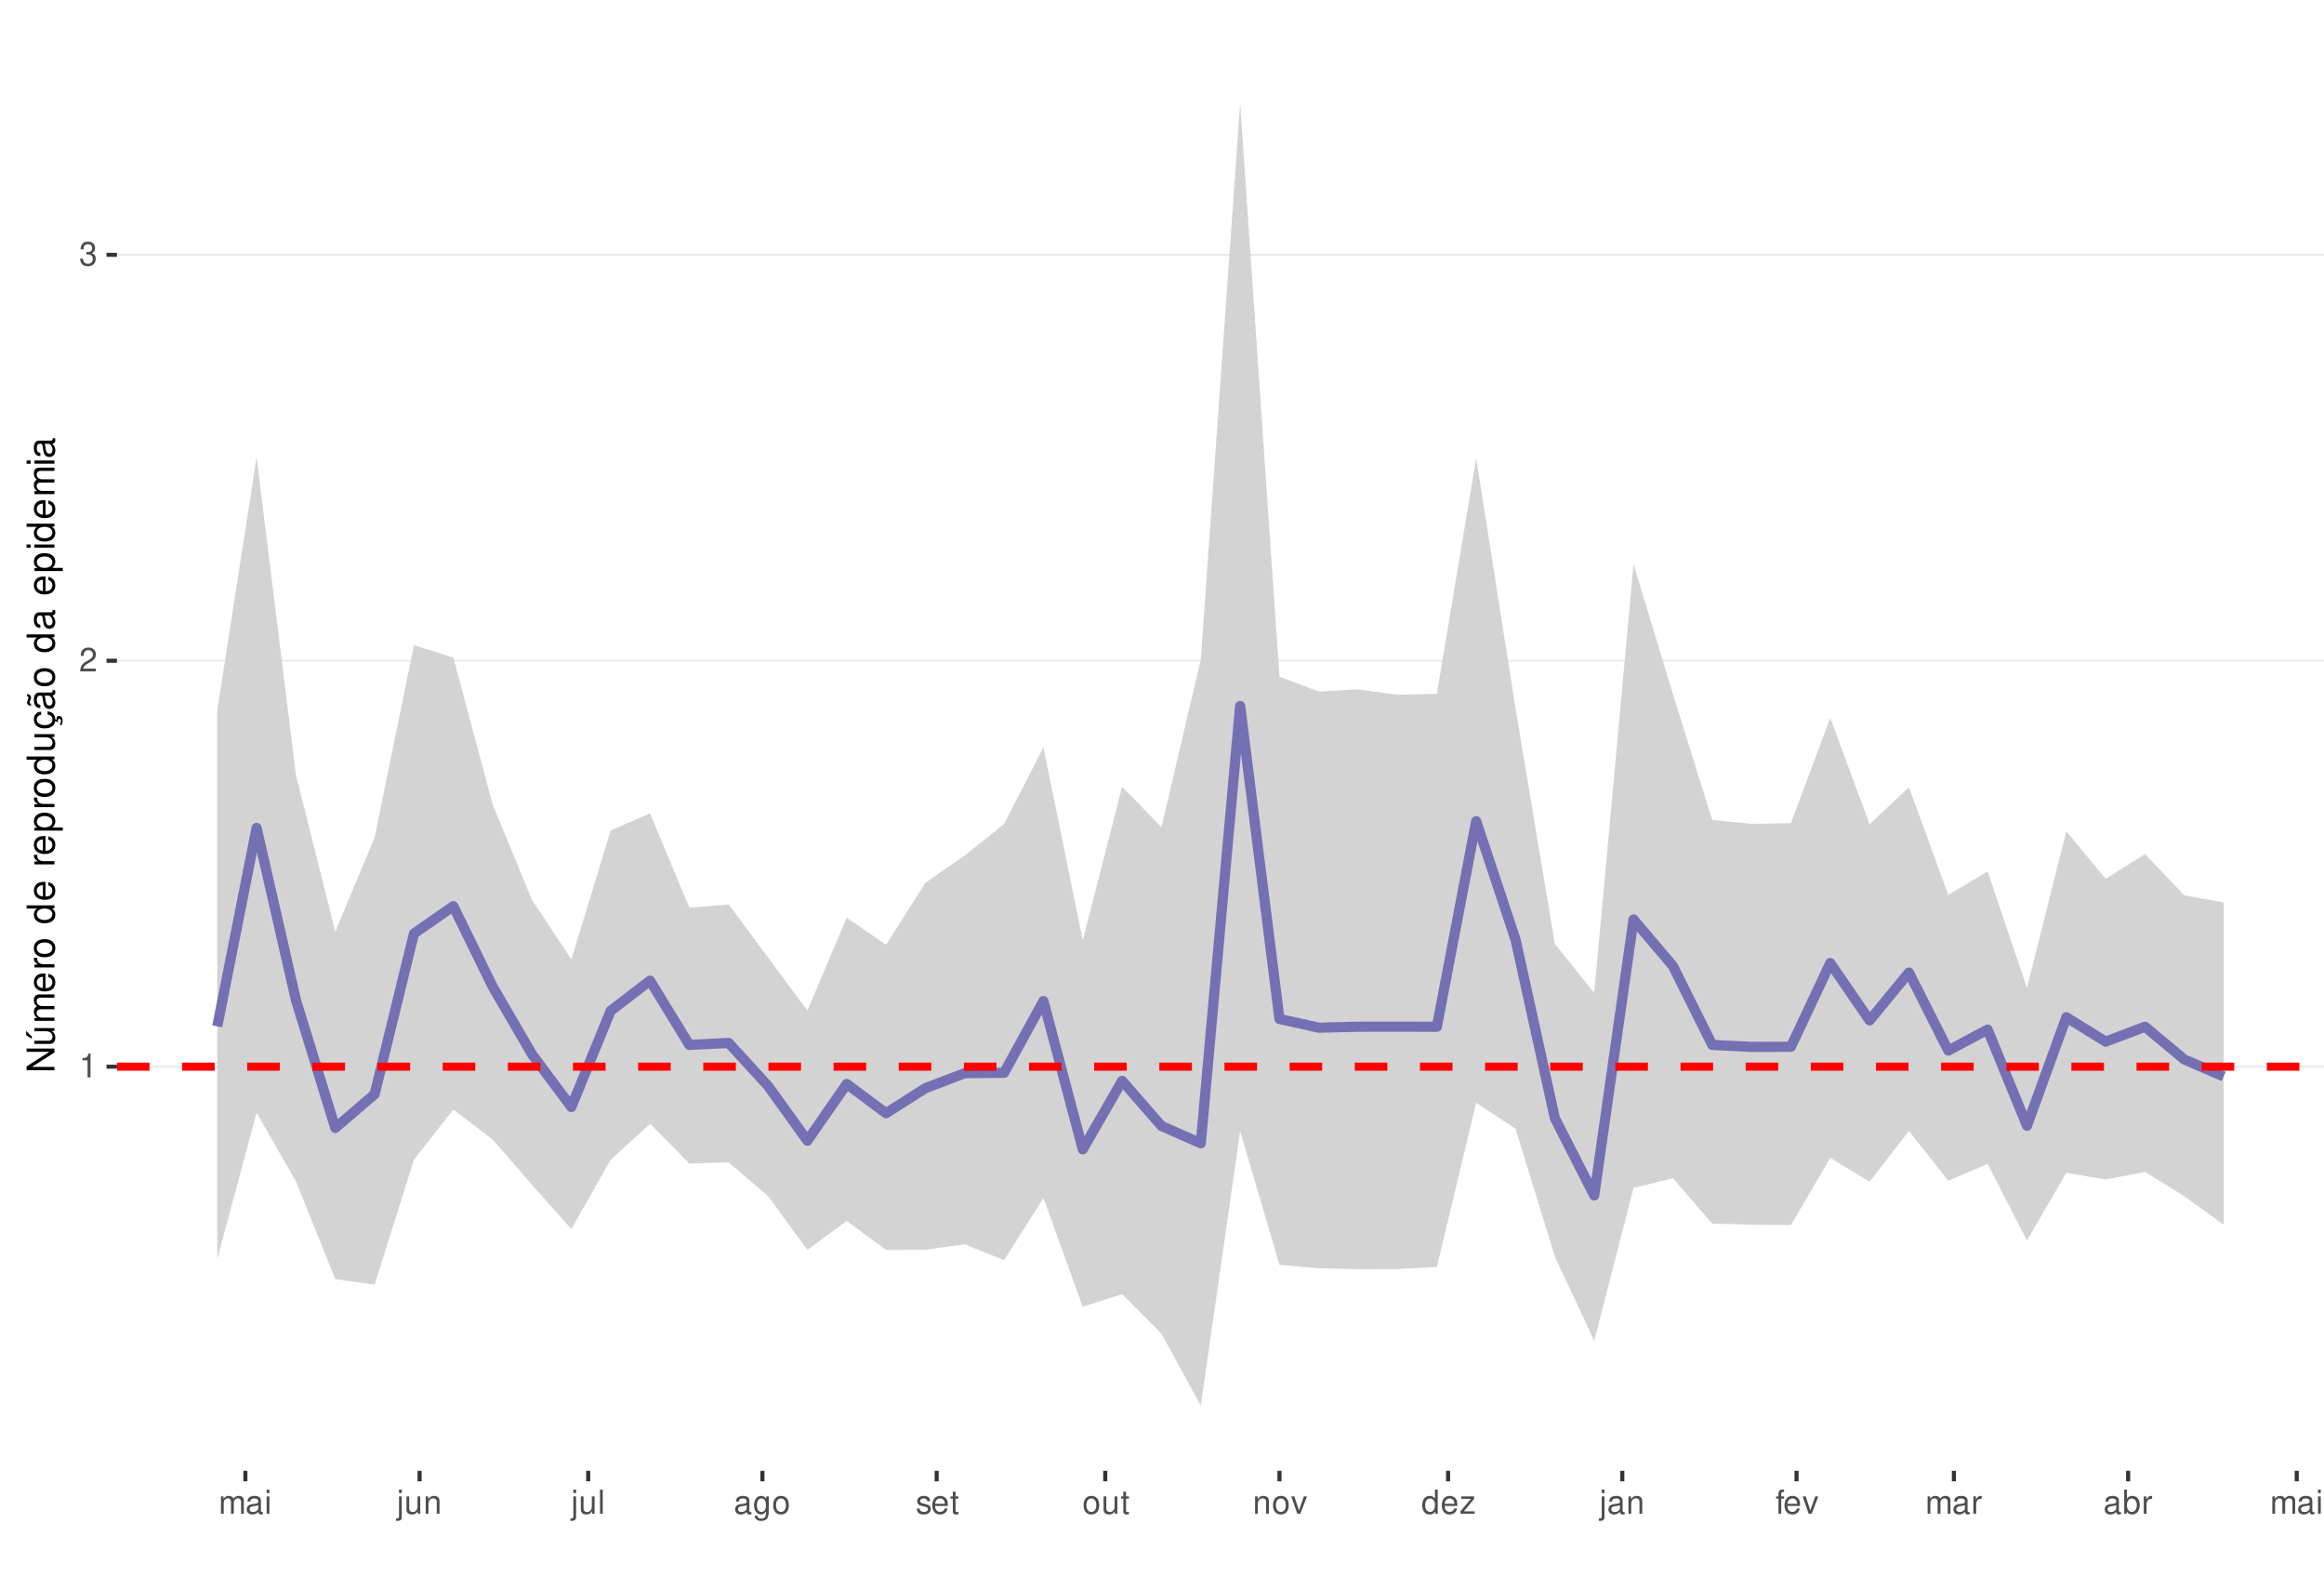
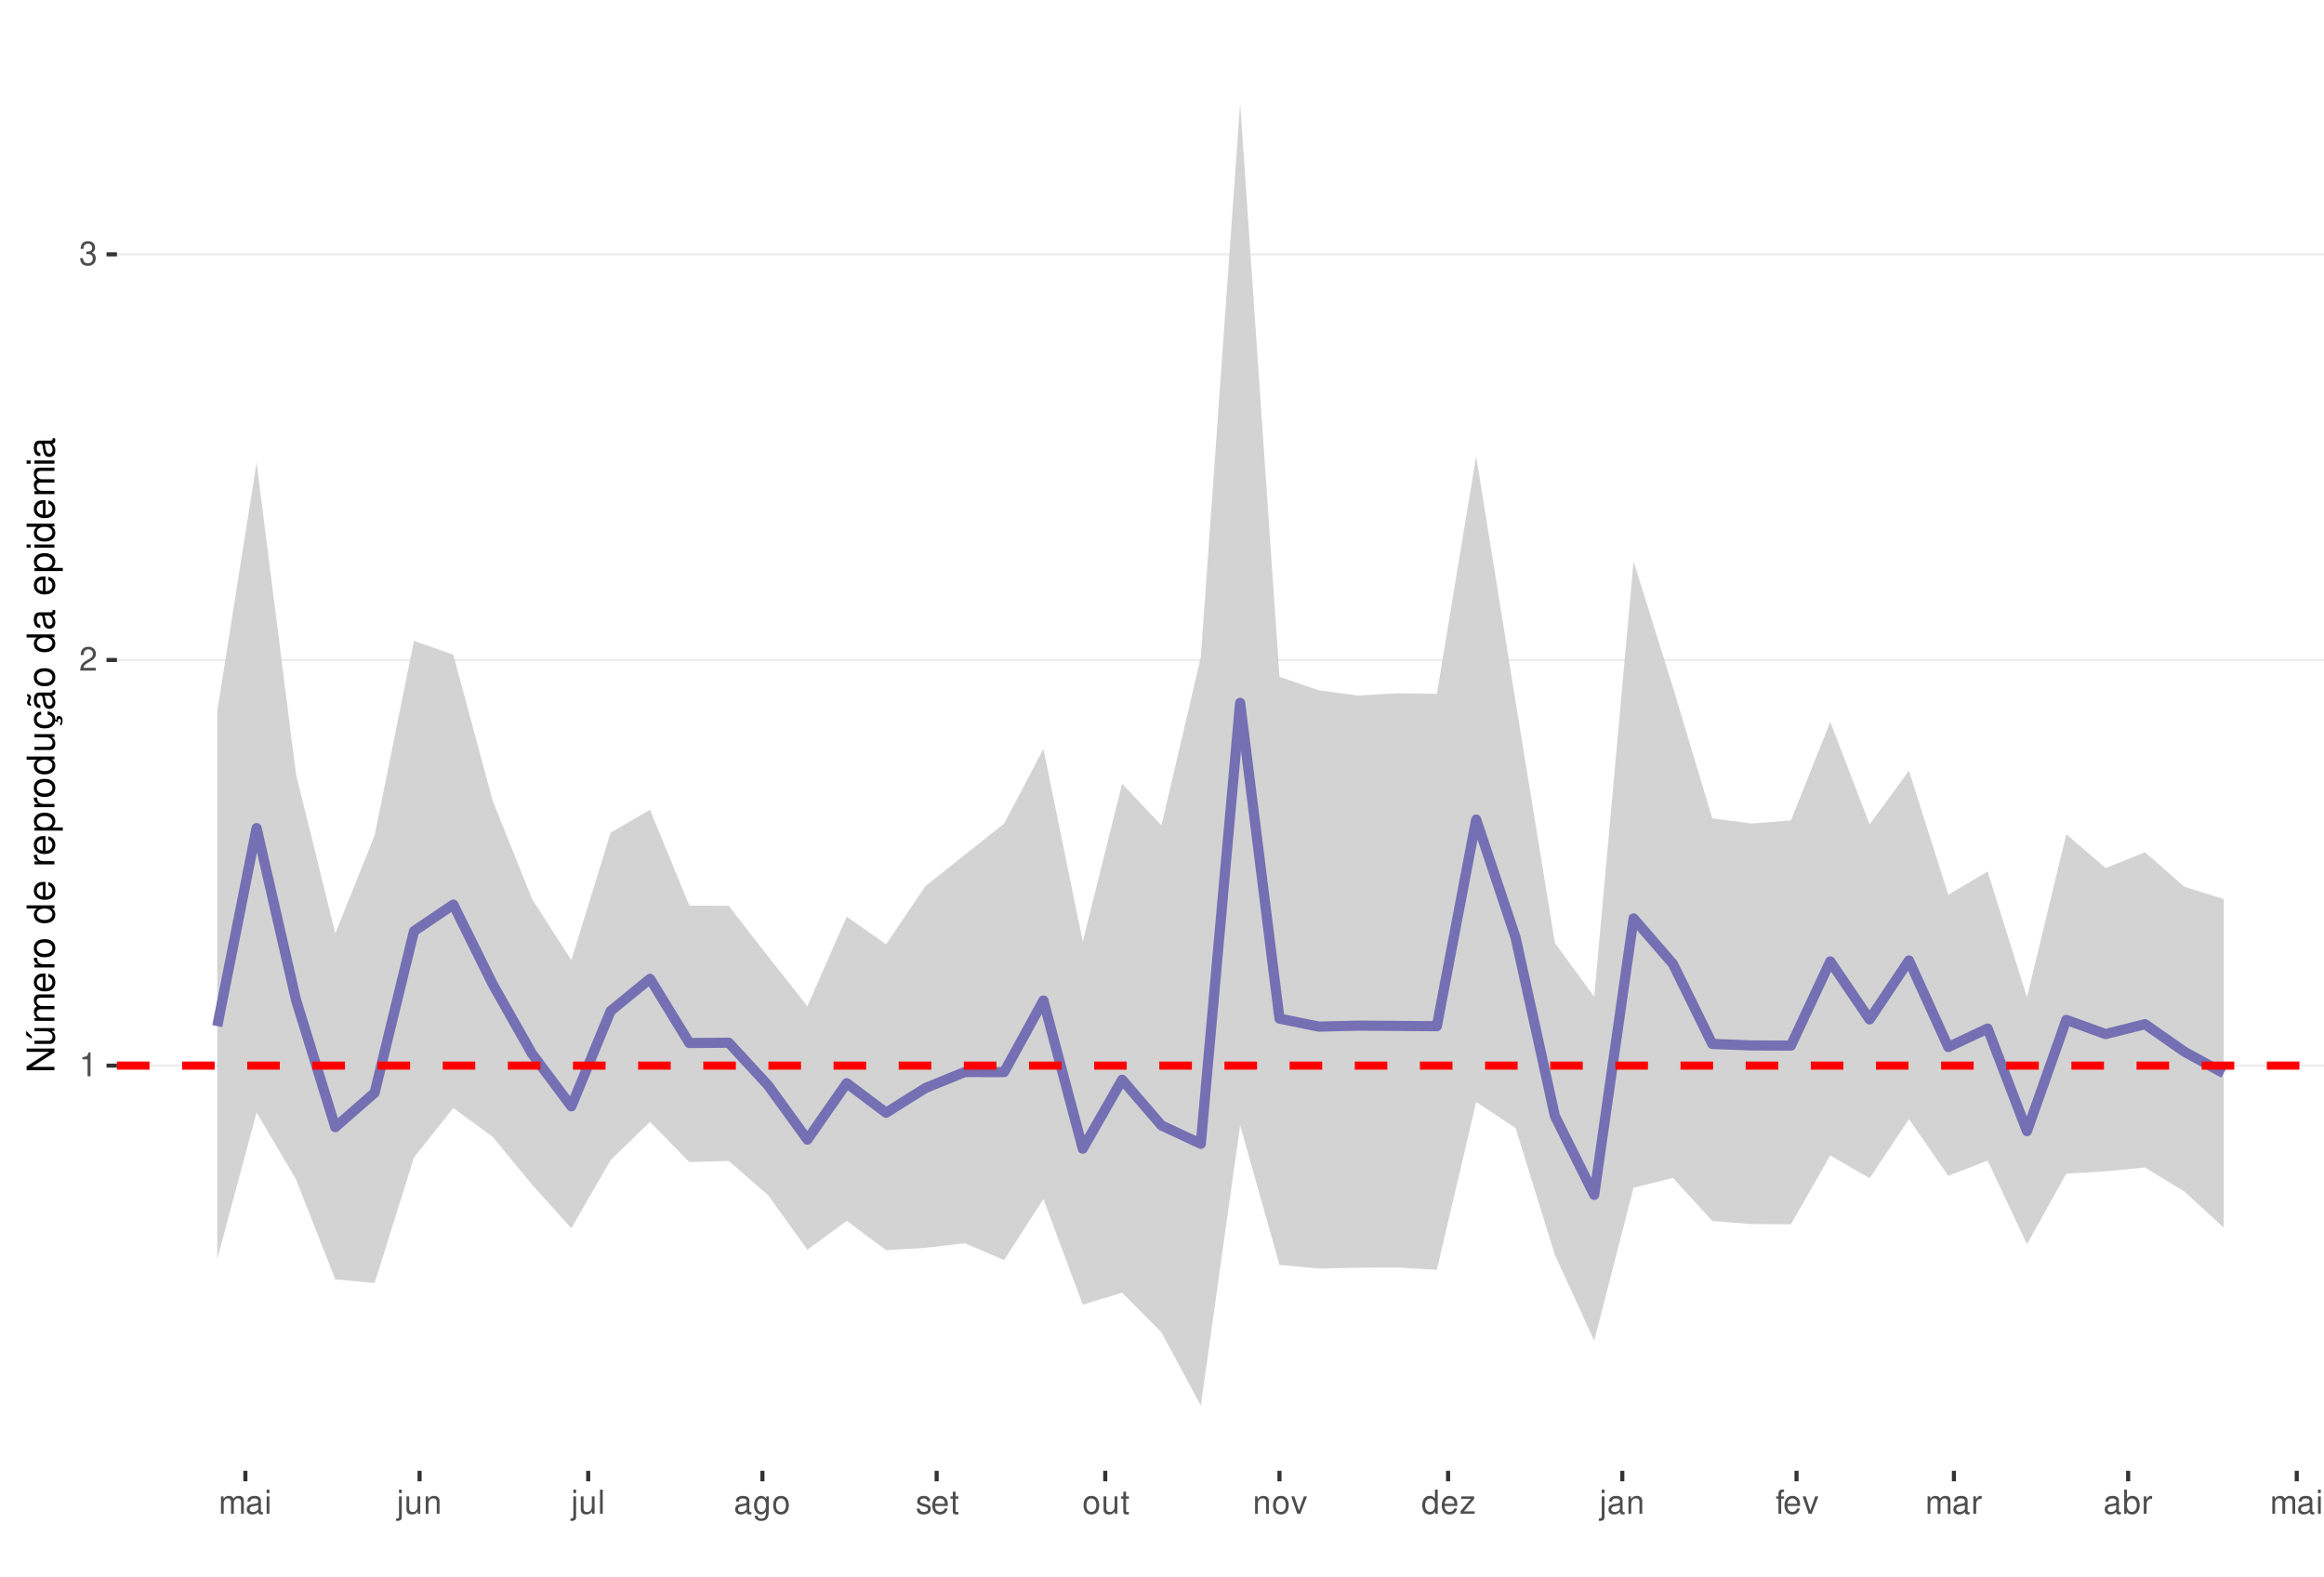
<svg xmlns="http://www.w3.org/2000/svg" xmlns:xlink="http://www.w3.org/1999/xlink" width="609pt" height="413pt" viewBox="0 0 609 413" version="1.1">
  <defs>
    <g>
      <symbol overflow="visible" id="glyph0-0">
        <path style="stroke:none;" d="" />
      </symbol>
      <symbol overflow="visible" id="glyph0-1">
        <path style="stroke:none;" d="M 2.234 -4.453 L 2.234 0 L 3 0 L 3 -6.266 L 2.5 -6.266 C 2.234 -5.297 2.062 -5.172 0.891 -5.016 L 0.891 -4.453 Z M 2.234 -4.453 " />
      </symbol>
      <symbol overflow="visible" id="glyph0-2">
        <path style="stroke:none;" d="M 4.375 -0.75 L 1.156 -0.75 C 1.234 -1.266 1.5 -1.594 2.266 -2.062 L 3.125 -2.547 C 3.984 -3.016 4.422 -3.656 4.422 -4.438 C 4.422 -4.953 4.219 -5.438 3.859 -5.781 C 3.484 -6.109 3.031 -6.266 2.453 -6.266 C 1.672 -6.266 1.094 -5.984 0.766 -5.438 C 0.547 -5.109 0.453 -4.719 0.438 -4.094 L 1.188 -4.094 C 1.219 -4.516 1.266 -4.766 1.375 -4.984 C 1.578 -5.359 1.969 -5.594 2.438 -5.594 C 3.125 -5.594 3.641 -5.094 3.641 -4.422 C 3.641 -3.906 3.359 -3.484 2.812 -3.172 L 2.016 -2.703 C 0.734 -1.969 0.359 -1.375 0.297 -0.016 L 4.375 -0.016 Z M 4.375 -0.75 " />
      </symbol>
      <symbol overflow="visible" id="glyph0-3">
        <path style="stroke:none;" d="M 1.906 -2.875 L 2.328 -2.875 C 3.156 -2.875 3.594 -2.5 3.594 -1.734 C 3.594 -0.953 3.125 -0.469 2.344 -0.469 C 1.5 -0.469 1.094 -0.906 1.031 -1.812 L 0.281 -1.812 C 0.312 -1.312 0.391 -0.984 0.547 -0.703 C 0.859 -0.109 1.469 0.203 2.297 0.203 C 3.562 0.203 4.375 -0.562 4.375 -1.75 C 4.375 -2.547 4.078 -2.984 3.344 -3.234 C 3.906 -3.469 4.203 -3.906 4.203 -4.531 C 4.203 -5.609 3.5 -6.266 2.328 -6.266 C 1.094 -6.266 0.438 -5.562 0.406 -4.234 L 1.172 -4.234 C 1.172 -4.625 1.219 -4.844 1.312 -5.031 C 1.484 -5.391 1.859 -5.594 2.344 -5.594 C 3.016 -5.594 3.422 -5.188 3.422 -4.516 C 3.422 -4.062 3.266 -3.797 2.922 -3.656 C 2.719 -3.562 2.438 -3.531 1.906 -3.516 Z M 1.906 -2.875 " />
      </symbol>
      <symbol overflow="visible" id="glyph0-4">
        <path style="stroke:none;" d="M 0.609 -4.531 L 0.609 0 L 1.328 0 L 1.328 -2.844 C 1.328 -3.5 1.812 -4.031 2.391 -4.031 C 2.938 -4.031 3.234 -3.703 3.234 -3.125 L 3.234 0 L 3.969 0 L 3.969 -2.844 C 3.969 -3.5 4.438 -4.031 5.031 -4.031 C 5.562 -4.031 5.875 -3.703 5.875 -3.125 L 5.875 0 L 6.594 0 L 6.594 -3.406 C 6.594 -4.219 6.125 -4.672 5.281 -4.672 C 4.672 -4.672 4.312 -4.484 3.891 -3.969 C 3.625 -4.453 3.25 -4.672 2.672 -4.672 C 2.062 -4.672 1.656 -4.438 1.266 -3.891 L 1.266 -4.531 Z M 0.609 -4.531 " />
      </symbol>
      <symbol overflow="visible" id="glyph0-5">
        <path style="stroke:none;" d="M 4.625 -0.422 C 4.547 -0.406 4.516 -0.406 4.469 -0.406 C 4.219 -0.406 4.078 -0.531 4.078 -0.766 L 4.078 -3.422 C 4.078 -4.234 3.5 -4.672 2.375 -4.672 C 1.719 -4.672 1.188 -4.469 0.875 -4.141 C 0.672 -3.906 0.578 -3.641 0.562 -3.188 L 1.297 -3.188 C 1.344 -3.75 1.672 -4 2.359 -4 C 3.016 -4 3.375 -3.75 3.375 -3.328 L 3.375 -3.141 C 3.359 -2.828 3.203 -2.703 2.609 -2.625 C 1.594 -2.5 1.438 -2.469 1.156 -2.359 C 0.625 -2.125 0.359 -1.734 0.359 -1.141 C 0.359 -0.312 0.938 0.203 1.859 0.203 C 2.422 0.203 2.875 0 3.391 -0.469 C 3.438 0 3.672 0.203 4.141 0.203 C 4.297 0.203 4.391 0.188 4.625 0.125 Z M 3.375 -1.422 C 3.375 -1.188 3.297 -1.031 3.078 -0.844 C 2.781 -0.578 2.438 -0.438 2.016 -0.438 C 1.453 -0.438 1.109 -0.703 1.109 -1.156 C 1.109 -1.641 1.422 -1.875 2.203 -1.984 C 2.984 -2.094 3.125 -2.125 3.375 -2.234 Z M 3.375 -1.422 " />
      </symbol>
      <symbol overflow="visible" id="glyph0-6">
        <path style="stroke:none;" d="M 1.297 -4.531 L 0.578 -4.531 L 0.578 0 L 1.297 0 Z M 1.297 -6.312 L 0.578 -6.312 L 0.578 -5.406 L 1.297 -5.406 Z M 1.297 -6.312 " />
      </symbol>
      <symbol overflow="visible" id="glyph0-7">
        <path style="stroke:none;" d="M 0.609 -4.531 L 0.609 0.656 C 0.609 1.109 0.469 1.25 0.016 1.25 C -0.031 1.25 -0.062 1.25 -0.156 1.25 L -0.156 1.859 C -0.062 1.875 -0.031 1.891 0.094 1.891 C 0.906 1.891 1.328 1.562 1.328 0.938 L 1.328 -4.531 Z M 1.328 -6.312 L 0.609 -6.312 L 0.609 -5.406 L 1.328 -5.406 Z M 1.328 -6.312 " />
      </symbol>
      <symbol overflow="visible" id="glyph0-8">
        <path style="stroke:none;" d="M 4.172 0 L 4.172 -4.531 L 3.453 -4.531 L 3.453 -1.969 C 3.453 -1.031 2.969 -0.438 2.219 -0.438 C 1.641 -0.438 1.281 -0.781 1.281 -1.328 L 1.281 -4.531 L 0.562 -4.531 L 0.562 -1.031 C 0.562 -0.281 1.125 0.203 2.016 0.203 C 2.672 0.203 3.094 -0.031 3.516 -0.625 L 3.516 0 Z M 4.172 0 " />
      </symbol>
      <symbol overflow="visible" id="glyph0-9">
        <path style="stroke:none;" d="M 0.609 -4.531 L 0.609 0 L 1.328 0 L 1.328 -2.5 C 1.328 -3.422 1.812 -4.031 2.562 -4.031 C 3.141 -4.031 3.5 -3.688 3.5 -3.141 L 3.5 0 L 4.219 0 L 4.219 -3.422 C 4.219 -4.188 3.656 -4.672 2.781 -4.672 C 2.109 -4.672 1.672 -4.406 1.266 -3.781 L 1.266 -4.531 Z M 0.609 -4.531 " />
      </symbol>
      <symbol overflow="visible" id="glyph0-10">
        <path style="stroke:none;" d="M 1.312 -6.312 L 0.594 -6.312 L 0.594 0 L 1.312 0 Z M 1.312 -6.312 " />
      </symbol>
      <symbol overflow="visible" id="glyph0-11">
        <path style="stroke:none;" d="M 3.5 -4.531 L 3.5 -3.875 C 3.141 -4.422 2.734 -4.672 2.172 -4.672 C 1.062 -4.672 0.297 -3.641 0.297 -2.188 C 0.297 -1.422 0.484 -0.875 0.875 -0.422 C 1.219 -0.016 1.641 0.203 2.109 0.203 C 2.656 0.203 3.047 -0.047 3.422 -0.609 L 3.422 -0.375 C 3.422 0.828 3.094 1.281 2.188 1.281 C 1.578 1.281 1.25 1.031 1.188 0.516 L 0.453 0.516 C 0.516 1.359 1.188 1.891 2.172 1.891 C 2.844 1.891 3.391 1.672 3.688 1.312 C 4.031 0.891 4.156 0.312 4.156 -0.75 L 4.156 -4.531 Z M 2.234 -4 C 3 -4 3.422 -3.359 3.422 -2.203 C 3.422 -1.109 2.984 -0.469 2.234 -0.469 C 1.484 -0.469 1.062 -1.109 1.062 -2.234 C 1.062 -3.344 1.484 -4 2.234 -4 Z M 2.234 -4 " />
      </symbol>
      <symbol overflow="visible" id="glyph0-12">
        <path style="stroke:none;" d="M 2.359 -4.672 C 1.078 -4.672 0.312 -3.75 0.312 -2.234 C 0.312 -0.703 1.078 0.203 2.359 0.203 C 3.641 0.203 4.422 -0.703 4.422 -2.203 C 4.422 -3.781 3.672 -4.672 2.359 -4.672 Z M 2.359 -4 C 3.172 -4 3.656 -3.328 3.656 -2.203 C 3.656 -1.141 3.156 -0.469 2.359 -0.469 C 1.562 -0.469 1.062 -1.141 1.062 -2.234 C 1.062 -3.328 1.562 -4 2.359 -4 Z M 2.359 -4 " />
      </symbol>
      <symbol overflow="visible" id="glyph0-13">
        <path style="stroke:none;" d="M 3.797 -3.266 C 3.781 -4.156 3.188 -4.672 2.141 -4.672 C 1.094 -4.672 0.406 -4.125 0.406 -3.281 C 0.406 -2.578 0.766 -2.234 1.844 -1.969 L 2.516 -1.812 C 3.016 -1.688 3.219 -1.5 3.219 -1.188 C 3.219 -0.75 2.797 -0.469 2.172 -0.469 C 1.781 -0.469 1.453 -0.578 1.266 -0.766 C 1.156 -0.906 1.094 -1.031 1.062 -1.344 L 0.297 -1.344 C 0.328 -0.297 0.922 0.203 2.109 0.203 C 3.25 0.203 3.969 -0.359 3.969 -1.234 C 3.969 -1.906 3.594 -2.281 2.688 -2.5 L 2 -2.672 C 1.406 -2.797 1.156 -3 1.156 -3.312 C 1.156 -3.734 1.531 -4 2.125 -4 C 2.703 -4 3.016 -3.75 3.031 -3.266 Z M 3.797 -3.266 " />
      </symbol>
      <symbol overflow="visible" id="glyph0-14">
        <path style="stroke:none;" d="M 4.438 -2.031 C 4.438 -2.719 4.391 -3.141 4.266 -3.469 C 3.969 -4.219 3.266 -4.672 2.422 -4.672 C 1.156 -4.672 0.344 -3.703 0.344 -2.203 C 0.344 -0.703 1.125 0.203 2.406 0.203 C 3.438 0.203 4.156 -0.391 4.344 -1.375 L 3.625 -1.375 C 3.422 -0.781 3.016 -0.469 2.438 -0.469 C 1.969 -0.469 1.578 -0.672 1.344 -1.062 C 1.172 -1.312 1.109 -1.578 1.094 -2.031 Z M 1.109 -2.609 C 1.172 -3.453 1.688 -4 2.422 -4 C 3.156 -4 3.656 -3.422 3.656 -2.609 Z M 1.109 -2.609 " />
      </symbol>
      <symbol overflow="visible" id="glyph0-15">
        <path style="stroke:none;" d="M 2.203 -4.531 L 1.453 -4.531 L 1.453 -5.781 L 0.734 -5.781 L 0.734 -4.531 L 0.125 -4.531 L 0.125 -3.953 L 0.734 -3.953 L 0.734 -0.516 C 0.734 -0.047 1.047 0.203 1.609 0.203 C 1.797 0.203 1.953 0.188 2.203 0.141 L 2.203 -0.469 C 2.094 -0.438 2 -0.438 1.859 -0.438 C 1.547 -0.438 1.453 -0.516 1.453 -0.844 L 1.453 -3.953 L 2.203 -3.953 Z M 2.203 -4.531 " />
      </symbol>
      <symbol overflow="visible" id="glyph0-16">
        <path style="stroke:none;" d="M 2.469 0 L 4.203 -4.531 L 3.391 -4.531 L 2.109 -0.859 L 0.906 -4.531 L 0.094 -4.531 L 1.672 0 Z M 2.469 0 " />
      </symbol>
      <symbol overflow="visible" id="glyph0-17">
        <path style="stroke:none;" d="M 4.281 -6.312 L 3.562 -6.312 L 3.562 -3.969 C 3.266 -4.422 2.781 -4.672 2.172 -4.672 C 1 -4.672 0.219 -3.719 0.219 -2.281 C 0.219 -0.75 0.969 0.203 2.203 0.203 C 2.828 0.203 3.25 -0.031 3.641 -0.594 L 3.641 0 L 4.281 0 Z M 2.297 -3.984 C 3.078 -3.984 3.562 -3.312 3.562 -2.219 C 3.562 -1.172 3.062 -0.469 2.297 -0.469 C 1.5 -0.469 0.984 -1.172 0.984 -2.234 C 0.984 -3.297 1.5 -3.984 2.297 -3.984 Z M 2.297 -3.984 " />
      </symbol>
      <symbol overflow="visible" id="glyph0-18">
        <path style="stroke:none;" d="M 3.828 -4.531 L 0.453 -4.531 L 0.453 -3.906 L 2.984 -3.906 L 0.266 -0.656 L 0.266 0 L 3.953 0 L 3.953 -0.625 L 1.141 -0.625 L 3.828 -3.891 Z M 3.828 -4.531 " />
      </symbol>
      <symbol overflow="visible" id="glyph0-19">
        <path style="stroke:none;" d="M 2.234 -4.531 L 1.484 -4.531 L 1.484 -5.25 C 1.484 -5.547 1.641 -5.703 1.984 -5.703 C 2.047 -5.703 2.062 -5.703 2.234 -5.703 L 2.234 -6.297 C 2.062 -6.328 1.969 -6.344 1.828 -6.344 C 1.156 -6.344 0.766 -5.953 0.766 -5.312 L 0.766 -4.531 L 0.156 -4.531 L 0.156 -3.953 L 0.766 -3.953 L 0.766 0 L 1.484 0 L 1.484 -3.953 L 2.234 -3.953 Z M 2.234 -4.531 " />
      </symbol>
      <symbol overflow="visible" id="glyph0-20">
        <path style="stroke:none;" d="M 0.594 -4.531 L 0.594 0 L 1.328 0 L 1.328 -2.359 C 1.328 -3.438 1.781 -3.938 2.781 -3.906 L 2.781 -4.641 C 2.656 -4.656 2.594 -4.672 2.5 -4.672 C 2.031 -4.672 1.672 -4.391 1.266 -3.719 L 1.266 -4.531 Z M 0.594 -4.531 " />
      </symbol>
      <symbol overflow="visible" id="glyph0-21">
        <path style="stroke:none;" d="M 0.469 -6.312 L 0.469 0 L 1.109 0 L 1.109 -0.578 C 1.469 -0.047 1.922 0.203 2.547 0.203 C 3.75 0.203 4.531 -0.781 4.531 -2.281 C 4.531 -3.75 3.797 -4.672 2.594 -4.672 C 1.969 -4.672 1.531 -4.438 1.188 -3.922 L 1.188 -6.312 Z M 2.453 -3.984 C 3.25 -3.984 3.781 -3.297 3.781 -2.203 C 3.781 -1.172 3.234 -0.469 2.453 -0.469 C 1.672 -0.469 1.188 -1.172 1.188 -2.234 C 1.188 -3.297 1.672 -3.984 2.453 -3.984 Z M 2.453 -3.984 " />
      </symbol>
      <symbol overflow="visible" id="glyph1-0">
        <path style="stroke:none;" d="" />
      </symbol>
      <symbol overflow="visible" id="glyph1-1">
        <path style="stroke:none;" d="M -7.297 -6.453 L -7.297 -5.578 L -1.328 -5.578 L -7.297 -1.766 L -7.297 -0.766 L 0 -0.766 L 0 -1.641 L -5.906 -1.641 L 0 -5.406 L 0 -6.453 Z M -7.297 -6.453 " />
      </symbol>
      <symbol overflow="visible" id="glyph1-2">
        <path style="stroke:none;" d="M 0 -4.812 L -5.234 -4.812 L -5.234 -3.984 L -2.266 -3.984 C -1.203 -3.984 -0.5 -3.438 -0.5 -2.562 C -0.5 -1.906 -0.906 -1.484 -1.531 -1.484 L -5.234 -1.484 L -5.234 -0.656 L -1.203 -0.656 C -0.328 -0.656 0.234 -1.297 0.234 -2.312 C 0.234 -3.094 -0.047 -3.578 -0.734 -4.062 L 0 -4.062 Z M -7.406 -2.953 L -5.922 -2 L -5.922 -2.594 L -7.406 -4.094 Z M -7.406 -2.953 " />
      </symbol>
      <symbol overflow="visible" id="glyph1-3">
        <path style="stroke:none;" d="M -5.234 -0.703 L 0 -0.703 L 0 -1.547 L -3.297 -1.547 C -4.047 -1.547 -4.656 -2.094 -4.656 -2.766 C -4.656 -3.391 -4.281 -3.734 -3.609 -3.734 L 0 -3.734 L 0 -4.578 L -3.297 -4.578 C -4.047 -4.578 -4.656 -5.125 -4.656 -5.812 C -4.656 -6.422 -4.266 -6.781 -3.609 -6.781 L 0 -6.781 L 0 -7.625 L -3.938 -7.625 C -4.875 -7.625 -5.391 -7.078 -5.391 -6.094 C -5.391 -5.406 -5.188 -4.984 -4.594 -4.484 C -5.156 -4.188 -5.391 -3.766 -5.391 -3.078 C -5.391 -2.375 -5.125 -1.906 -4.5 -1.469 L -5.234 -1.469 Z M -5.234 -0.703 " />
      </symbol>
      <symbol overflow="visible" id="glyph1-4">
        <path style="stroke:none;" d="M -2.344 -5.125 C -3.141 -5.125 -3.625 -5.062 -4.016 -4.922 C -4.875 -4.578 -5.391 -3.781 -5.391 -2.797 C -5.391 -1.344 -4.281 -0.406 -2.547 -0.406 C -0.812 -0.406 0.234 -1.297 0.234 -2.781 C 0.234 -3.984 -0.453 -4.812 -1.594 -5.016 L -1.594 -4.188 C -0.906 -3.953 -0.547 -3.484 -0.547 -2.812 C -0.547 -2.281 -0.781 -1.828 -1.219 -1.547 C -1.516 -1.344 -1.812 -1.281 -2.344 -1.266 Z M -3.016 -1.297 C -3.984 -1.359 -4.625 -1.953 -4.625 -2.797 C -4.625 -3.641 -3.953 -4.234 -3.016 -4.234 Z M -3.016 -1.297 " />
      </symbol>
      <symbol overflow="visible" id="glyph1-5">
        <path style="stroke:none;" d="M -5.234 -0.688 L 0 -0.688 L 0 -1.531 L -2.719 -1.531 C -3.984 -1.547 -4.547 -2.062 -4.516 -3.203 L -5.359 -3.203 C -5.375 -3.062 -5.391 -2.984 -5.391 -2.891 C -5.391 -2.344 -5.062 -1.938 -4.297 -1.453 L -5.234 -1.453 Z M -5.234 -0.688 " />
      </symbol>
      <symbol overflow="visible" id="glyph1-6">
        <path style="stroke:none;" d="M -5.391 -2.719 C -5.391 -1.234 -4.344 -0.359 -2.578 -0.359 C -0.812 -0.359 0.234 -1.234 0.234 -2.734 C 0.234 -4.203 -0.812 -5.094 -2.547 -5.094 C -4.359 -5.094 -5.391 -4.234 -5.391 -2.719 Z M -4.625 -2.734 C -4.625 -3.672 -3.844 -4.234 -2.547 -4.234 C -1.312 -4.234 -0.547 -3.656 -0.547 -2.734 C -0.547 -1.797 -1.312 -1.234 -2.578 -1.234 C -3.844 -1.234 -4.625 -1.797 -4.625 -2.734 Z M -4.625 -2.734 " />
      </symbol>
      <symbol overflow="visible" id="glyph1-7">
        <path style="stroke:none;" d="" />
      </symbol>
      <symbol overflow="visible" id="glyph1-8">
        <path style="stroke:none;" d="M -7.297 -4.953 L -7.297 -4.125 L -4.578 -4.125 C -5.109 -3.766 -5.391 -3.203 -5.391 -2.516 C -5.391 -1.156 -4.297 -0.266 -2.625 -0.266 C -0.859 -0.266 0.234 -1.125 0.234 -2.547 C 0.234 -3.266 -0.047 -3.766 -0.688 -4.203 L 0 -4.203 L 0 -4.953 Z M -4.609 -2.656 C -4.609 -3.547 -3.812 -4.125 -2.562 -4.125 C -1.344 -4.125 -0.547 -3.547 -0.547 -2.656 C -0.547 -1.734 -1.359 -1.125 -2.578 -1.125 C -3.797 -1.125 -4.609 -1.734 -4.609 -2.656 Z M -4.609 -2.656 " />
      </symbol>
      <symbol overflow="visible" id="glyph1-9">
        <path style="stroke:none;" d="M 2.188 -0.547 L 2.188 -1.375 L -0.547 -1.375 C -0.016 -1.812 0.234 -2.312 0.234 -2.984 C 0.234 -4.344 -0.859 -5.234 -2.531 -5.234 C -4.297 -5.234 -5.391 -4.375 -5.391 -2.984 C -5.391 -2.266 -5.062 -1.703 -4.453 -1.312 L -5.234 -1.312 L -5.234 -0.547 Z M -4.609 -2.844 C -4.609 -3.766 -3.797 -4.359 -2.547 -4.359 C -1.359 -4.359 -0.547 -3.75 -0.547 -2.844 C -0.547 -1.953 -1.344 -1.375 -2.578 -1.375 C -3.812 -1.375 -4.609 -1.953 -4.609 -2.844 Z M -4.609 -2.844 " />
      </symbol>
      <symbol overflow="visible" id="glyph1-10">
        <path style="stroke:none;" d="M 0 -4.812 L -5.234 -4.812 L -5.234 -3.984 L -2.266 -3.984 C -1.203 -3.984 -0.5 -3.438 -0.5 -2.562 C -0.5 -1.906 -0.906 -1.484 -1.531 -1.484 L -5.234 -1.484 L -5.234 -0.656 L -1.203 -0.656 C -0.328 -0.656 0.234 -1.297 0.234 -2.312 C 0.234 -3.094 -0.047 -3.578 -0.734 -4.062 L 0 -4.062 Z M 0 -4.812 " />
      </symbol>
      <symbol overflow="visible" id="glyph1-11">
        <path style="stroke:none;" d="M 0.234 -2.641 C 0.234 -3.875 -0.547 -4.703 -1.797 -4.766 L -1.797 -3.938 C -0.953 -3.797 -0.531 -3.359 -0.531 -2.656 C -0.531 -1.734 -1.281 -1.188 -2.516 -1.188 C -3.844 -1.188 -4.625 -1.719 -4.625 -2.625 C -4.625 -3.328 -4.203 -3.766 -3.484 -3.875 L -3.484 -4.703 C -3.984 -4.672 -4.312 -4.562 -4.609 -4.359 C -5.094 -4 -5.391 -3.375 -5.391 -2.641 C -5.391 -1.219 -4.266 -0.312 -2.531 -0.312 C -1.469 -0.312 -0.625 -0.672 -0.156 -1.312 C 0.047 -1.594 0.125 -1.812 0.203 -2.25 L 0.922 -1.938 L 0.984 -2.062 C 0.938 -2.188 0.906 -2.25 0.906 -2.375 C 0.906 -2.656 1.047 -2.828 1.281 -2.828 C 1.547 -2.828 1.734 -2.594 1.734 -2.297 C 1.734 -2.031 1.672 -1.844 1.438 -1.406 L 1.406 -1.312 L 1.812 -1.094 C 2.078 -1.75 2.141 -1.953 2.141 -2.344 C 2.141 -3.109 1.781 -3.578 1.203 -3.578 C 0.781 -3.578 0.547 -3.297 0.547 -2.797 C 0.547 -2.703 0.547 -2.641 0.562 -2.516 Z M 0.234 -2.641 " />
      </symbol>
      <symbol overflow="visible" id="glyph1-12">
        <path style="stroke:none;" d="M -0.484 -5.344 C -0.469 -5.266 -0.469 -5.219 -0.469 -5.172 C -0.469 -4.875 -0.625 -4.719 -0.875 -4.719 L -3.953 -4.719 C -4.891 -4.719 -5.391 -4.047 -5.391 -2.75 C -5.391 -1.984 -5.172 -1.375 -4.781 -1.016 C -4.516 -0.766 -4.203 -0.672 -3.688 -0.656 L -3.688 -1.484 C -4.328 -1.562 -4.625 -1.938 -4.625 -2.719 C -4.625 -3.484 -4.344 -3.891 -3.844 -3.891 L -3.625 -3.891 C -3.266 -3.875 -3.125 -3.703 -3.047 -3.016 C -2.891 -1.844 -2.844 -1.656 -2.719 -1.344 C -2.453 -0.734 -2 -0.422 -1.312 -0.422 C -0.375 -0.422 0.234 -1.078 0.234 -2.141 C 0.234 -2.797 0 -3.328 -0.547 -3.922 C 0 -3.984 0.234 -4.234 0.234 -4.781 C 0.234 -4.953 0.203 -5.062 0.141 -5.344 Z M -1.656 -3.891 C -1.375 -3.891 -1.203 -3.812 -0.969 -3.562 C -0.656 -3.219 -0.5 -2.812 -0.5 -2.312 C -0.5 -1.672 -0.812 -1.297 -1.344 -1.297 C -1.891 -1.297 -2.172 -1.656 -2.297 -2.547 C -2.422 -3.438 -2.453 -3.609 -2.594 -3.891 Z M -7.172 -3.75 C -6.922 -3.672 -6.812 -3.547 -6.812 -3.375 C -6.812 -3.25 -6.875 -2.984 -6.984 -2.734 C -7.156 -2.312 -7.172 -2.25 -7.172 -2.047 C -7.172 -1.594 -6.797 -1.297 -6.141 -1.188 L -6.141 -1.766 C -6.375 -1.812 -6.5 -1.938 -6.5 -2.094 C -6.5 -2.203 -6.469 -2.344 -6.375 -2.578 C -6.156 -3.156 -6.125 -3.234 -6.125 -3.438 C -6.125 -3.922 -6.484 -4.219 -7.172 -4.312 Z M -7.172 -3.75 " />
      </symbol>
      <symbol overflow="visible" id="glyph1-13">
        <path style="stroke:none;" d="M -0.484 -5.344 C -0.469 -5.266 -0.469 -5.219 -0.469 -5.172 C -0.469 -4.875 -0.625 -4.719 -0.875 -4.719 L -3.953 -4.719 C -4.891 -4.719 -5.391 -4.047 -5.391 -2.75 C -5.391 -1.984 -5.172 -1.375 -4.781 -1.016 C -4.516 -0.766 -4.203 -0.672 -3.688 -0.656 L -3.688 -1.484 C -4.328 -1.562 -4.625 -1.938 -4.625 -2.719 C -4.625 -3.484 -4.344 -3.891 -3.844 -3.891 L -3.625 -3.891 C -3.266 -3.875 -3.125 -3.703 -3.047 -3.016 C -2.891 -1.844 -2.844 -1.656 -2.719 -1.344 C -2.453 -0.734 -2 -0.422 -1.312 -0.422 C -0.375 -0.422 0.234 -1.078 0.234 -2.141 C 0.234 -2.797 0 -3.328 -0.547 -3.922 C 0 -3.984 0.234 -4.234 0.234 -4.781 C 0.234 -4.953 0.203 -5.062 0.141 -5.344 Z M -1.656 -3.891 C -1.375 -3.891 -1.203 -3.812 -0.969 -3.562 C -0.656 -3.219 -0.5 -2.812 -0.5 -2.312 C -0.5 -1.672 -0.812 -1.297 -1.344 -1.297 C -1.891 -1.297 -2.172 -1.656 -2.297 -2.547 C -2.422 -3.438 -2.453 -3.609 -2.594 -3.891 Z M -1.656 -3.891 " />
      </symbol>
      <symbol overflow="visible" id="glyph1-14">
        <path style="stroke:none;" d="M -5.234 -1.5 L -5.234 -0.672 L 0 -0.672 L 0 -1.5 Z M -7.297 -1.5 L -7.297 -0.656 L -6.234 -0.656 L -6.234 -1.5 Z M -7.297 -1.5 " />
      </symbol>
    </g>
    <clipPath id="clip1">
      <path d="M 30.645 9.961 L 609 9.961 L 609 385.328 L 30.645 385.328 Z M 30.645 9.961 " />
    </clipPath>
    <clipPath id="clip2">
-       <path d="M 30.645 279 L 609 279 L 609 280 L 30.645 280 Z M 30.645 279 " />
+       <path d="M 30.645 278 L 609 278 L 609 280 L 30.645 280 Z M 30.645 278 " />
    </clipPath>
    <clipPath id="clip3">
      <path d="M 30.645 172 L 609 172 L 609 174 L 30.645 174 Z M 30.645 172 " />
    </clipPath>
    <clipPath id="clip4">
-       <path d="M 30.645 66 L 609 66 L 609 68 L 30.645 68 Z M 30.645 66 " />
+       <path d="M 30.645 66 L 609 66 L 609 67 L 30.645 67 Z M 30.645 66 " />
    </clipPath>
    <clipPath id="clip5">
      <path d="M 30.645 278 L 609 278 L 609 281 L 30.645 281 Z M 30.645 278 " />
    </clipPath>
  </defs>
  <g id="surface58">
    <rect x="0" y="0" width="609" height="413" style="fill:rgb(100%,100%,100%);fill-opacity:1;stroke:none;" />
    <rect x="0" y="0" width="609" height="413" style="fill:rgb(100%,100%,100%);fill-opacity:1;stroke:none;" />
    <path style="fill:none;stroke-width:1.067;stroke-linecap:round;stroke-linejoin:round;stroke:rgb(100%,100%,100%);stroke-opacity:1;stroke-miterlimit:10;" d="M 0 413 L 609 413 L 609 0 L 0 0 Z M 0 413 " />
    <g clip-path="url(#clip1)" clip-rule="nonzero">
      <path style=" stroke:none;fill-rule:nonzero;fill:rgb(100%,100%,100%);fill-opacity:1;" d="M 30.645 385.328 L 609 385.328 L 609 9.961 L 30.645 9.961 Z M 30.645 385.328 " />
    </g>
    <g clip-path="url(#clip2)" clip-rule="nonzero">
-       <path style="fill:none;stroke-width:0.533;stroke-linecap:butt;stroke-linejoin:round;stroke:rgb(92.157%,92.157%,92.157%);stroke-opacity:1;stroke-miterlimit:10;" d="M 30.645 279.449 L 609 279.449 " />
+       <path style="fill:none;stroke-width:0.533;stroke-linecap:butt;stroke-linejoin:round;stroke:rgb(92.157%,92.157%,92.157%);stroke-opacity:1;stroke-miterlimit:10;" d="M 30.645 279.172 L 609 279.172 " />
    </g>
    <g clip-path="url(#clip3)" clip-rule="nonzero">
-       <path style="fill:none;stroke-width:0.533;stroke-linecap:butt;stroke-linejoin:round;stroke:rgb(92.157%,92.157%,92.157%);stroke-opacity:1;stroke-miterlimit:10;" d="M 30.645 173.102 L 609 173.102 " />
+       <path style="fill:none;stroke-width:0.533;stroke-linecap:butt;stroke-linejoin:round;stroke:rgb(92.157%,92.157%,92.157%);stroke-opacity:1;stroke-miterlimit:10;" d="M 30.645 172.902 L 609 172.902 " />
    </g>
    <g clip-path="url(#clip4)" clip-rule="nonzero">
-       <path style="fill:none;stroke-width:0.533;stroke-linecap:butt;stroke-linejoin:round;stroke:rgb(92.157%,92.157%,92.157%);stroke-opacity:1;stroke-miterlimit:10;" d="M 30.645 66.754 L 609 66.754 " />
-     </g>
-     <path style=" stroke:none;fill-rule:nonzero;fill:rgb(82.745%,82.745%,82.745%);fill-opacity:1;" d="M 56.934 186.117 L 67.242 119.793 L 77.551 202.98 L 87.863 244.098 L 98.172 219.379 L 108.48 169.023 L 118.789 172.281 L 129.098 210.746 L 139.41 235.746 L 149.719 251.316 L 160.027 217.574 L 170.336 213.086 L 180.645 237.785 L 190.957 236.941 L 201.266 250.863 L 211.574 264.742 L 221.883 240.41 L 232.191 247.508 L 242.504 231.277 L 252.812 224.121 L 263.121 215.875 L 273.43 195.789 L 283.738 246.352 L 294.051 206.109 L 304.359 216.715 L 314.668 172.723 L 324.977 27.023 L 335.285 177.293 L 345.598 181.164 L 355.906 180.594 L 366.215 182.016 L 376.523 181.77 L 386.832 120.047 L 397.145 185.605 L 407.453 247.309 L 417.762 260.152 L 428.07 147.816 L 438.379 181.82 L 448.691 214.809 L 459 215.832 L 469.309 215.645 L 479.617 188.094 L 489.926 215.922 L 500.234 206.227 L 510.547 234.449 L 520.855 228.316 L 531.164 258.82 L 541.473 217.766 L 551.781 230.23 L 562.094 223.781 L 572.402 234.559 L 582.711 236.422 L 582.711 320.855 L 572.402 313.402 L 562.094 307 L 551.781 309.016 L 541.473 307.25 L 531.164 324.98 L 520.855 304.922 L 510.547 309.324 L 500.234 296.289 L 489.926 309.594 L 479.617 303.352 L 469.309 320.945 L 459 320.84 L 448.691 320.566 L 438.379 308.676 L 428.07 311.215 L 417.762 351.266 L 407.453 329.234 L 397.145 295.719 L 386.832 288.895 L 376.523 331.914 L 366.215 332.48 L 355.906 332.5 L 345.598 332.266 L 335.285 331.367 L 324.977 296.355 L 314.668 368.266 L 304.359 349.387 L 294.051 339.039 L 283.738 342.352 L 273.43 313.871 L 263.121 330.16 L 252.812 325.973 L 242.504 327.391 L 232.191 327.469 L 221.883 319.871 L 211.574 327.418 L 201.266 313.355 L 190.957 304.531 L 180.645 304.809 L 170.336 294.418 L 160.027 303.828 L 149.719 321.996 L 139.41 310.387 L 129.098 298.523 L 118.789 290.691 L 108.48 303.805 L 98.172 336.566 L 87.863 335.098 L 77.551 309.496 L 67.242 291.492 L 56.934 329.848 Z M 56.934 186.117 " />
-     <path style="fill:none;stroke-width:2.667;stroke-linecap:butt;stroke-linejoin:round;stroke:rgb(45.882%,43.922%,70.196%);stroke-opacity:1;stroke-miterlimit:10;" d="M 56.934 268.883 L 67.242 216.906 L 77.551 262 L 87.863 295.5 L 98.172 286.656 L 108.48 244.574 L 118.789 237.406 L 129.098 258.465 L 139.41 276.207 L 149.719 290.016 L 160.027 264.812 L 170.336 256.918 L 180.645 273.75 L 190.957 273.242 L 201.266 284.504 L 211.574 298.832 L 221.883 283.98 L 232.191 291.645 L 242.504 285.082 L 252.812 281.156 L 263.121 281.043 L 273.43 262.258 L 283.738 301.094 L 294.051 283.164 L 304.359 294.98 L 314.668 299.52 L 324.977 184.961 L 335.285 266.953 L 345.598 269.234 L 355.906 268.977 L 366.215 268.961 L 376.523 268.992 L 386.832 215.141 L 397.145 246.16 L 407.453 292.961 L 417.762 313.18 L 428.07 240.898 L 438.379 253.07 L 448.691 273.75 L 459 274.273 L 469.309 274.238 L 479.617 252.305 L 489.926 267.328 L 500.234 254.793 L 510.547 275.23 L 520.855 269.727 L 531.164 294.926 L 541.473 266.512 L 551.781 272.879 L 562.094 268.988 L 572.402 277.57 L 582.711 282.016 " />
+       <path style="fill:none;stroke-width:0.533;stroke-linecap:butt;stroke-linejoin:round;stroke:rgb(92.157%,92.157%,92.157%);stroke-opacity:1;stroke-miterlimit:10;" d="M 30.645 66.637 L 609 66.637 " />
+     </g>
+     <path style=" stroke:none;fill-rule:nonzero;fill:rgb(82.745%,82.745%,82.745%);fill-opacity:1;" d="M 56.934 186.273 L 67.242 121.16 L 77.551 202.738 L 87.863 244.531 L 98.172 218.871 L 108.48 167.875 L 118.789 171.523 L 129.098 209.75 L 139.41 235.5 L 149.719 251.547 L 160.027 218.125 L 170.336 212.168 L 180.645 237.266 L 190.957 237.309 L 201.266 250.562 L 211.574 263.613 L 221.883 240.137 L 232.191 247.395 L 242.504 232.156 L 252.812 223.945 L 263.121 215.789 L 273.43 196.191 L 283.738 246.699 L 294.051 205.332 L 304.359 216.246 L 314.668 172.168 L 324.977 27.023 L 335.285 177.305 L 345.598 180.848 L 355.906 182.215 L 366.215 181.629 L 376.523 181.758 L 386.832 119.539 L 397.145 183.738 L 407.453 247.039 L 417.762 261.121 L 428.07 147.105 L 438.379 180.031 L 448.691 214.387 L 459 215.75 L 469.309 214.926 L 479.617 189.109 L 489.926 215.98 L 500.234 201.926 L 510.547 234.414 L 520.855 228.324 L 531.164 261.281 L 541.473 218.555 L 551.781 227.406 L 562.094 223.27 L 572.402 232.297 L 582.711 235.531 L 582.711 321.629 L 572.402 312.137 L 562.094 305.871 L 551.781 306.863 L 541.473 307.461 L 531.164 325.977 L 520.855 304.055 L 510.547 308.047 L 500.234 293.203 L 489.926 308.664 L 479.617 302.715 L 469.309 320.746 L 459 320.68 L 448.691 319.875 L 438.379 308.594 L 428.07 311.16 L 417.762 351.258 L 407.453 328.766 L 397.145 295.516 L 386.832 288.719 L 376.523 332.684 L 366.215 332.07 L 355.906 332.117 L 345.598 332.344 L 335.285 331.383 L 324.977 294.793 L 314.668 368.266 L 304.359 349.039 L 294.051 338.668 L 283.738 341.793 L 273.43 314.145 L 263.121 330.109 L 252.812 325.711 L 242.504 326.906 L 232.191 327.516 L 221.883 319.844 L 211.574 327.398 L 201.266 313.098 L 190.957 304.141 L 180.645 304.445 L 170.336 293.926 L 160.027 303.914 L 149.719 321.773 L 139.41 310.344 L 129.098 297.824 L 118.789 290.281 L 108.48 303.223 L 98.172 336.125 L 87.863 335.176 L 77.551 308.953 L 67.242 291.465 L 56.934 329.809 Z M 56.934 186.273 " />
+     <path style="fill:none;stroke-width:2.667;stroke-linecap:butt;stroke-linejoin:round;stroke:rgb(45.882%,43.922%,70.196%);stroke-opacity:1;stroke-miterlimit:10;" d="M 56.934 268.816 L 67.242 216.945 L 77.551 261.898 L 87.863 295.293 L 98.172 286.289 L 108.48 243.949 L 118.789 236.98 L 129.098 257.816 L 139.41 276.055 L 149.719 289.844 L 160.027 264.852 L 170.336 256.43 L 180.645 273.262 L 190.957 273.168 L 201.266 284.328 L 211.574 298.555 L 221.883 283.77 L 232.191 291.52 L 242.504 285.051 L 252.812 280.852 L 263.121 280.875 L 273.43 262.113 L 283.738 300.934 L 294.051 282.875 L 304.359 294.844 L 314.668 299.652 L 324.977 184.141 L 335.285 266.852 L 345.598 268.953 L 355.906 268.699 L 366.215 268.77 L 376.523 268.844 L 386.832 214.715 L 397.145 245.578 L 407.453 292.367 L 417.762 313.035 L 428.07 240.621 L 438.379 252.504 L 448.691 273.488 L 459 273.883 L 469.309 273.922 L 479.617 251.875 L 489.926 267.066 L 500.234 251.633 L 510.547 274.312 L 520.855 269.461 L 531.164 296.336 L 541.473 267.195 L 551.781 270.91 L 562.094 268.32 L 572.402 275.52 L 582.711 281.164 " />
    <g clip-path="url(#clip5)" clip-rule="nonzero">
-       <path style="fill:none;stroke-width:2.134;stroke-linecap:butt;stroke-linejoin:round;stroke:rgb(100%,0%,0%);stroke-opacity:1;stroke-dasharray:8.536,8.536;stroke-miterlimit:10;" d="M 30.645 279.449 L 609 279.449 " />
-     </g>
-     <g style="fill:rgb(30.196%,30.196%,30.196%);fill-opacity:1;">
-       <use xlink:href="#glyph0-1" x="20.715" y="282.255" />
-     </g>
-     <g style="fill:rgb(30.196%,30.196%,30.196%);fill-opacity:1;">
-       <use xlink:href="#glyph0-2" x="20.715" y="175.907" />
-     </g>
-     <g style="fill:rgb(30.196%,30.196%,30.196%);fill-opacity:1;">
-       <use xlink:href="#glyph0-3" x="20.715" y="69.56" />
-     </g>
-     <path style="fill:none;stroke-width:1.067;stroke-linecap:butt;stroke-linejoin:round;stroke:rgb(20%,20%,20%);stroke-opacity:1;stroke-miterlimit:10;" d="M 27.906 279.449 L 30.645 279.449 " />
-     <path style="fill:none;stroke-width:1.067;stroke-linecap:butt;stroke-linejoin:round;stroke:rgb(20%,20%,20%);stroke-opacity:1;stroke-miterlimit:10;" d="M 27.906 173.102 L 30.645 173.102 " />
-     <path style="fill:none;stroke-width:1.067;stroke-linecap:butt;stroke-linejoin:round;stroke:rgb(20%,20%,20%);stroke-opacity:1;stroke-miterlimit:10;" d="M 27.906 66.754 L 30.645 66.754 " />
+       <path style="fill:none;stroke-width:2.134;stroke-linecap:butt;stroke-linejoin:round;stroke:rgb(100%,0%,0%);stroke-opacity:1;stroke-dasharray:8.536,8.536;stroke-miterlimit:10;" d="M 30.645 279.172 L 609 279.172 " />
+     </g>
+     <g style="fill:rgb(30.196%,30.196%,30.196%);fill-opacity:1;">
+       <use xlink:href="#glyph0-1" x="20.715" y="281.978" />
+     </g>
+     <g style="fill:rgb(30.196%,30.196%,30.196%);fill-opacity:1;">
+       <use xlink:href="#glyph0-2" x="20.715" y="175.708" />
+     </g>
+     <g style="fill:rgb(30.196%,30.196%,30.196%);fill-opacity:1;">
+       <use xlink:href="#glyph0-3" x="20.715" y="69.442" />
+     </g>
+     <path style="fill:none;stroke-width:1.067;stroke-linecap:butt;stroke-linejoin:round;stroke:rgb(20%,20%,20%);stroke-opacity:1;stroke-miterlimit:10;" d="M 27.906 279.172 L 30.645 279.172 " />
+     <path style="fill:none;stroke-width:1.067;stroke-linecap:butt;stroke-linejoin:round;stroke:rgb(20%,20%,20%);stroke-opacity:1;stroke-miterlimit:10;" d="M 27.906 172.902 L 30.645 172.902 " />
+     <path style="fill:none;stroke-width:1.067;stroke-linecap:butt;stroke-linejoin:round;stroke:rgb(20%,20%,20%);stroke-opacity:1;stroke-miterlimit:10;" d="M 27.906 66.637 L 30.645 66.637 " />
    <path style="fill:none;stroke-width:1.067;stroke-linecap:butt;stroke-linejoin:round;stroke:rgb(20%,20%,20%);stroke-opacity:1;stroke-miterlimit:10;" d="M 64.297 388.07 L 64.297 385.328 " />
    <path style="fill:none;stroke-width:1.067;stroke-linecap:butt;stroke-linejoin:round;stroke:rgb(20%,20%,20%);stroke-opacity:1;stroke-miterlimit:10;" d="M 109.953 388.07 L 109.953 385.328 " />
    <path style="fill:none;stroke-width:1.067;stroke-linecap:butt;stroke-linejoin:round;stroke:rgb(20%,20%,20%);stroke-opacity:1;stroke-miterlimit:10;" d="M 154.137 388.07 L 154.137 385.328 " />
    <path style="fill:none;stroke-width:1.067;stroke-linecap:butt;stroke-linejoin:round;stroke:rgb(20%,20%,20%);stroke-opacity:1;stroke-miterlimit:10;" d="M 199.793 388.07 L 199.793 385.328 " />
    <path style="fill:none;stroke-width:1.067;stroke-linecap:butt;stroke-linejoin:round;stroke:rgb(20%,20%,20%);stroke-opacity:1;stroke-miterlimit:10;" d="M 245.449 388.07 L 245.449 385.328 " />
    <path style="fill:none;stroke-width:1.067;stroke-linecap:butt;stroke-linejoin:round;stroke:rgb(20%,20%,20%);stroke-opacity:1;stroke-miterlimit:10;" d="M 289.629 388.07 L 289.629 385.328 " />
    <path style="fill:none;stroke-width:1.067;stroke-linecap:butt;stroke-linejoin:round;stroke:rgb(20%,20%,20%);stroke-opacity:1;stroke-miterlimit:10;" d="M 335.285 388.07 L 335.285 385.328 " />
    <path style="fill:none;stroke-width:1.067;stroke-linecap:butt;stroke-linejoin:round;stroke:rgb(20%,20%,20%);stroke-opacity:1;stroke-miterlimit:10;" d="M 379.469 388.07 L 379.469 385.328 " />
    <path style="fill:none;stroke-width:1.067;stroke-linecap:butt;stroke-linejoin:round;stroke:rgb(20%,20%,20%);stroke-opacity:1;stroke-miterlimit:10;" d="M 425.125 388.07 L 425.125 385.328 " />
    <path style="fill:none;stroke-width:1.067;stroke-linecap:butt;stroke-linejoin:round;stroke:rgb(20%,20%,20%);stroke-opacity:1;stroke-miterlimit:10;" d="M 470.781 388.07 L 470.781 385.328 " />
    <path style="fill:none;stroke-width:1.067;stroke-linecap:butt;stroke-linejoin:round;stroke:rgb(20%,20%,20%);stroke-opacity:1;stroke-miterlimit:10;" d="M 512.02 388.07 L 512.02 385.328 " />
    <path style="fill:none;stroke-width:1.067;stroke-linecap:butt;stroke-linejoin:round;stroke:rgb(20%,20%,20%);stroke-opacity:1;stroke-miterlimit:10;" d="M 557.676 388.07 L 557.676 385.328 " />
    <path style="fill:none;stroke-width:1.067;stroke-linecap:butt;stroke-linejoin:round;stroke:rgb(20%,20%,20%);stroke-opacity:1;stroke-miterlimit:10;" d="M 601.855 388.07 L 601.855 385.328 " />
    <g style="fill:rgb(30.196%,30.196%,30.196%);fill-opacity:1;">
      <use xlink:href="#glyph0-4" x="57.297" y="396.567" />
      <use xlink:href="#glyph0-5" x="64.297" y="396.567" />
      <use xlink:href="#glyph0-6" x="69.297" y="396.567" />
    </g>
    <g style="fill:rgb(30.196%,30.196%,30.196%);fill-opacity:1;">
      <use xlink:href="#glyph0-7" x="103.953" y="396.567" />
      <use xlink:href="#glyph0-8" x="105.953" y="396.567" />
      <use xlink:href="#glyph0-9" x="110.953" y="396.567" />
    </g>
    <g style="fill:rgb(30.196%,30.196%,30.196%);fill-opacity:1;">
      <use xlink:href="#glyph0-7" x="149.637" y="396.567" />
      <use xlink:href="#glyph0-8" x="151.637" y="396.567" />
      <use xlink:href="#glyph0-10" x="156.637" y="396.567" />
    </g>
    <g style="fill:rgb(30.196%,30.196%,30.196%);fill-opacity:1;">
      <use xlink:href="#glyph0-5" x="192.293" y="396.567" />
      <use xlink:href="#glyph0-11" x="197.293" y="396.567" />
      <use xlink:href="#glyph0-12" x="202.293" y="396.567" />
    </g>
    <g style="fill:rgb(30.196%,30.196%,30.196%);fill-opacity:1;">
      <use xlink:href="#glyph0-13" x="239.949" y="396.567" />
      <use xlink:href="#glyph0-14" x="243.949" y="396.567" />
      <use xlink:href="#glyph0-15" x="248.949" y="396.567" />
    </g>
    <g style="fill:rgb(30.196%,30.196%,30.196%);fill-opacity:1;">
      <use xlink:href="#glyph0-12" x="283.629" y="396.567" />
      <use xlink:href="#glyph0-8" x="288.629" y="396.567" />
      <use xlink:href="#glyph0-15" x="293.629" y="396.567" />
    </g>
    <g style="fill:rgb(30.196%,30.196%,30.196%);fill-opacity:1;">
      <use xlink:href="#glyph0-9" x="328.285" y="396.567" />
      <use xlink:href="#glyph0-12" x="333.285" y="396.567" />
      <use xlink:href="#glyph0-16" x="338.285" y="396.567" />
    </g>
    <g style="fill:rgb(30.196%,30.196%,30.196%);fill-opacity:1;">
      <use xlink:href="#glyph0-17" x="372.469" y="396.567" />
      <use xlink:href="#glyph0-14" x="377.469" y="396.567" />
      <use xlink:href="#glyph0-18" x="382.469" y="396.567" />
    </g>
    <g style="fill:rgb(30.196%,30.196%,30.196%);fill-opacity:1;">
      <use xlink:href="#glyph0-7" x="419.125" y="396.567" />
      <use xlink:href="#glyph0-5" x="421.125" y="396.567" />
      <use xlink:href="#glyph0-9" x="426.125" y="396.567" />
    </g>
    <g style="fill:rgb(30.196%,30.196%,30.196%);fill-opacity:1;">
      <use xlink:href="#glyph0-19" x="465.281" y="396.567" />
      <use xlink:href="#glyph0-14" x="467.281" y="396.567" />
      <use xlink:href="#glyph0-16" x="472.281" y="396.567" />
    </g>
    <g style="fill:rgb(30.196%,30.196%,30.196%);fill-opacity:1;">
      <use xlink:href="#glyph0-4" x="504.52" y="396.567" />
      <use xlink:href="#glyph0-5" x="511.52" y="396.567" />
      <use xlink:href="#glyph0-20" x="516.52" y="396.567" />
    </g>
    <g style="fill:rgb(30.196%,30.196%,30.196%);fill-opacity:1;">
      <use xlink:href="#glyph0-5" x="551.176" y="396.567" />
      <use xlink:href="#glyph0-21" x="556.176" y="396.567" />
      <use xlink:href="#glyph0-20" x="561.176" y="396.567" />
    </g>
    <g style="fill:rgb(30.196%,30.196%,30.196%);fill-opacity:1;">
      <use xlink:href="#glyph0-4" x="594.855" y="396.567" />
      <use xlink:href="#glyph0-5" x="601.855" y="396.567" />
      <use xlink:href="#glyph0-6" x="606.855" y="396.567" />
    </g>
    <g style="fill:rgb(0%,0%,0%);fill-opacity:1;">
      <use xlink:href="#glyph1-1" x="14.263" y="281.145" />
      <use xlink:href="#glyph1-2" x="14.263" y="274.145" />
      <use xlink:href="#glyph1-3" x="14.263" y="268.145" />
      <use xlink:href="#glyph1-4" x="14.263" y="260.145" />
      <use xlink:href="#glyph1-5" x="14.263" y="254.145" />
      <use xlink:href="#glyph1-6" x="14.263" y="251.145" />
      <use xlink:href="#glyph1-7" x="14.263" y="245.145" />
      <use xlink:href="#glyph1-8" x="14.263" y="242.145" />
      <use xlink:href="#glyph1-4" x="14.263" y="236.145" />
      <use xlink:href="#glyph1-7" x="14.263" y="230.145" />
      <use xlink:href="#glyph1-5" x="14.263" y="227.145" />
      <use xlink:href="#glyph1-4" x="14.263" y="224.145" />
      <use xlink:href="#glyph1-9" x="14.263" y="218.145" />
      <use xlink:href="#glyph1-5" x="14.263" y="212.145" />
      <use xlink:href="#glyph1-6" x="14.263" y="209.145" />
      <use xlink:href="#glyph1-8" x="14.263" y="203.145" />
      <use xlink:href="#glyph1-10" x="14.263" y="197.145" />
      <use xlink:href="#glyph1-11" x="14.263" y="191.145" />
      <use xlink:href="#glyph1-12" x="14.263" y="186.145" />
      <use xlink:href="#glyph1-6" x="14.263" y="180.145" />
      <use xlink:href="#glyph1-7" x="14.263" y="174.145" />
      <use xlink:href="#glyph1-8" x="14.263" y="171.145" />
      <use xlink:href="#glyph1-13" x="14.263" y="165.145" />
      <use xlink:href="#glyph1-7" x="14.263" y="159.145" />
      <use xlink:href="#glyph1-4" x="14.263" y="156.145" />
      <use xlink:href="#glyph1-9" x="14.263" y="150.145" />
      <use xlink:href="#glyph1-14" x="14.263" y="144.145" />
      <use xlink:href="#glyph1-8" x="14.263" y="142.145" />
      <use xlink:href="#glyph1-4" x="14.263" y="136.145" />
      <use xlink:href="#glyph1-3" x="14.263" y="130.145" />
      <use xlink:href="#glyph1-14" x="14.263" y="122.145" />
      <use xlink:href="#glyph1-13" x="14.263" y="120.145" />
    </g>
  </g>
</svg>
